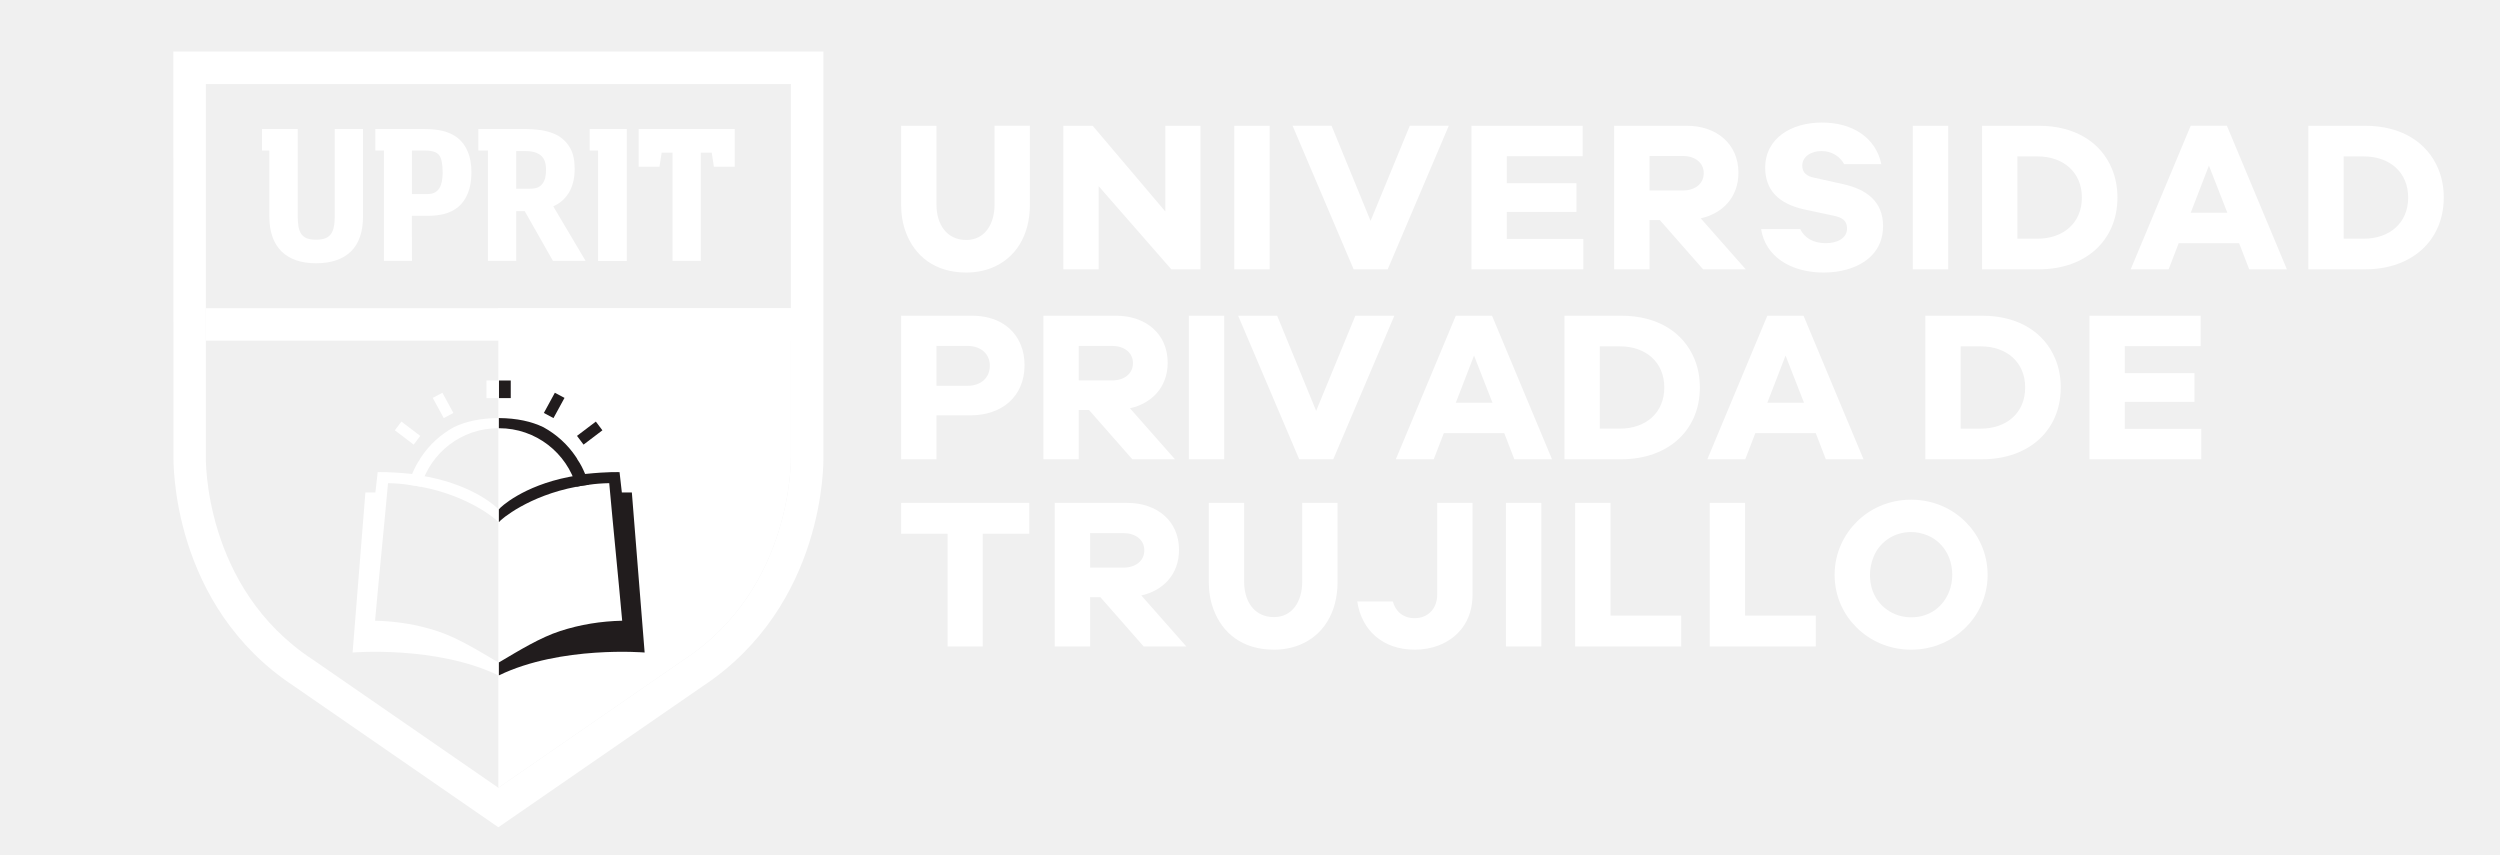
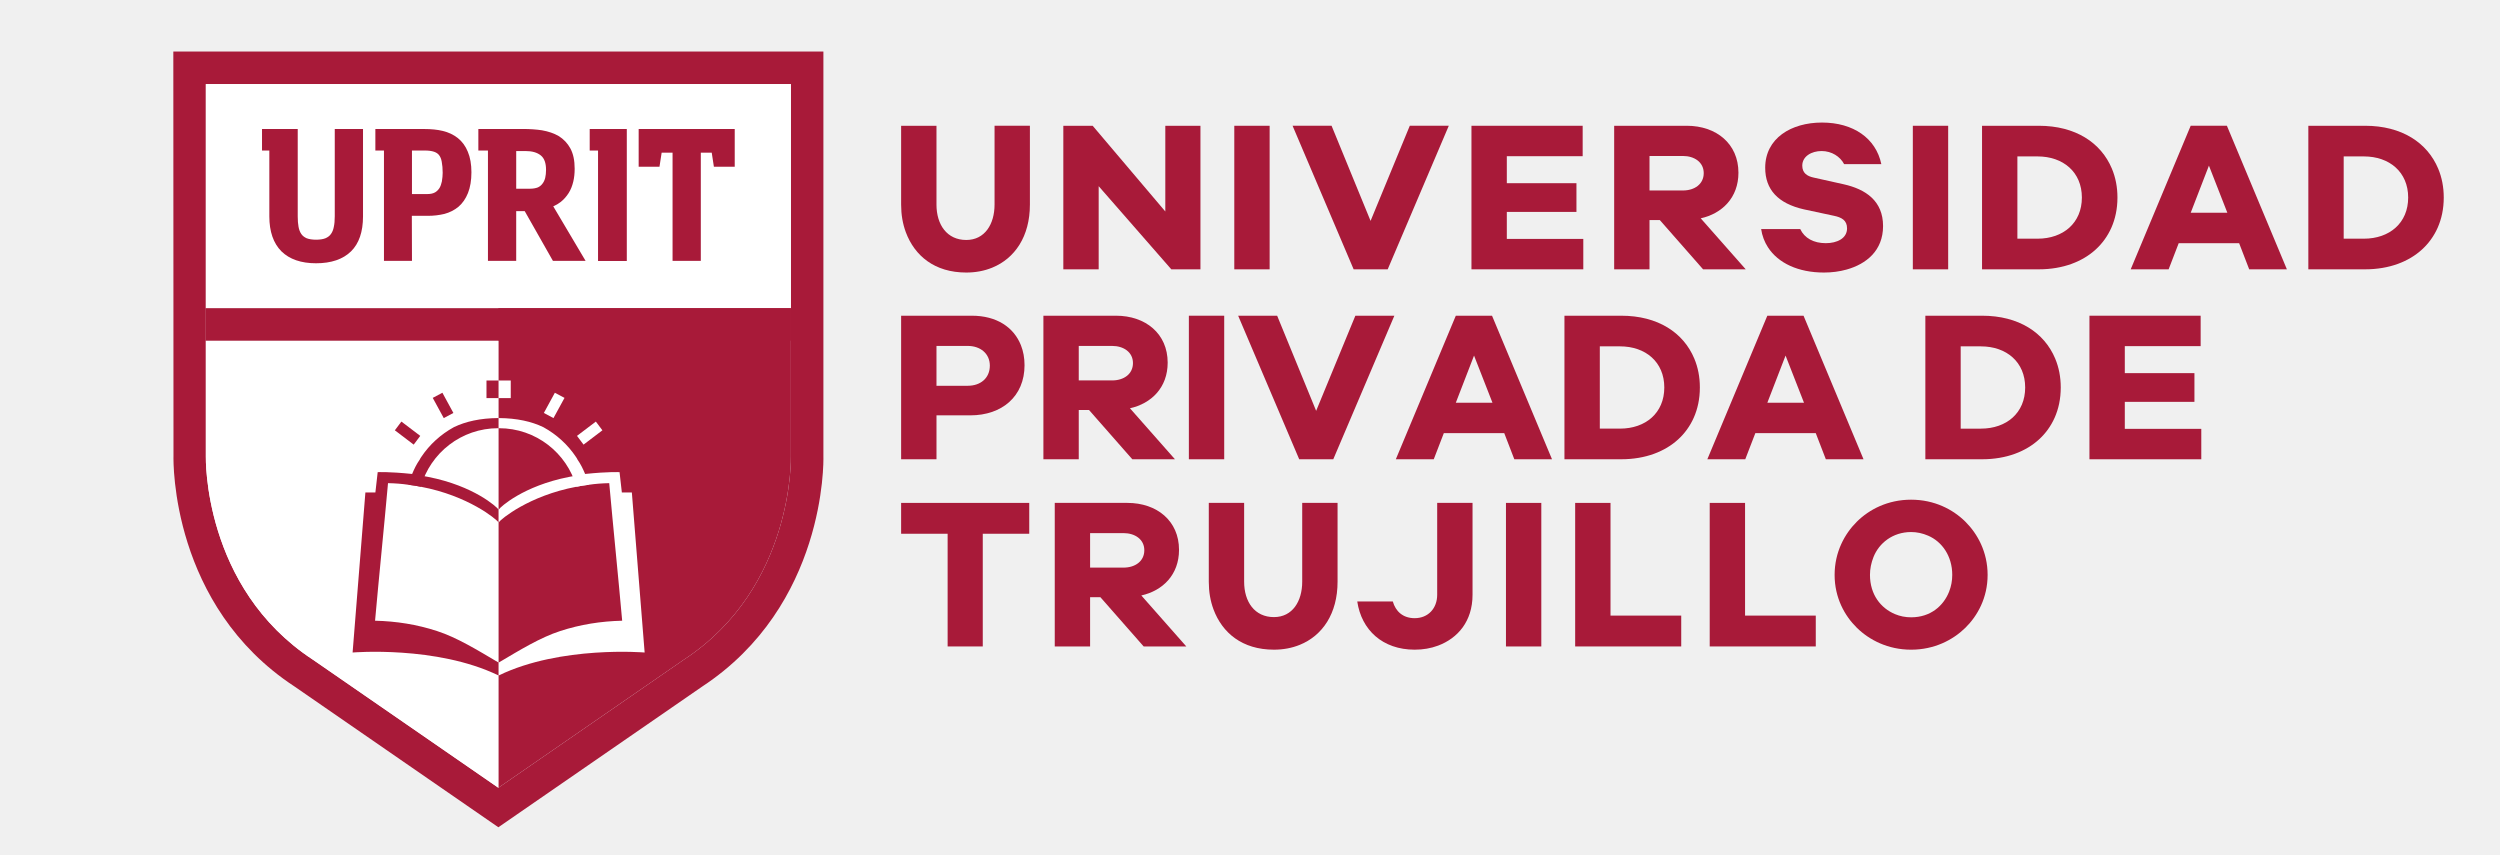
- <svg xmlns="http://www.w3.org/2000/svg" width="2000" height="684" viewBox="0 0 2000 684" fill="none">
-   <path d="M658.72 365.25V41.25H138.66L138.79 364.6C138.66 369.54 136.97 484.6 235.65 549.22L398.69 661.81L561.6 549.35C660.54 484.35 658.85 369.41 658.72 365.25ZM547.04 527.77L398.69 630.22L250.35 527.77C162.07 470.04 164.67 365.25 164.67 365.25V67.26H632.72V365.25C632.72 365.25 635.32 470.05 547.04 527.77Z" fill="white" />
-   <path d="M547.04 527.77L398.69 630.22V246.55H632.72V365.25C632.72 365.25 635.32 470.05 547.04 527.77Z" fill="white" />
-   <path d="M632.72 246.55H164.67V272.55H632.72V246.55Z" fill="white" />
-   <path d="M267.8 173.159C267.8 176.629 267.57 179.179 267.04 181.569C266.61 183.819 265.87 185.679 264.74 187.209C263.79 188.599 262.44 189.659 260.55 190.529C256.78 192.179 249.07 192.159 245.23 190.569C243.31 189.659 241.99 188.589 241.04 187.199C239.99 185.679 239.24 183.749 238.83 181.449C238.4 179.229 238.18 176.449 238.18 173.169V103.199H209.61V120.439H215.47V173.159C215.47 185.249 218.72 194.639 225.15 201.079C231.59 207.409 240.9 210.619 252.83 210.619C264.97 210.619 274.4 207.409 280.83 201.079C287.18 194.849 290.41 185.449 290.41 173.159V103.199H267.81V173.159H267.8Z" fill="white" />
-   <path d="M366.3 110.48C362.87 107.76 358.76 105.81 354.1 104.72C349.85 103.7 345.03 103.21 339.38 103.21H300.29V120.43H307.17V208.69H329.58L329.47 172.66H342.4C346.91 172.66 351.16 172.17 355.49 171.14C359.72 170.02 363.5 168.11 366.8 165.39C370.03 162.62 372.58 158.93 374.38 154.42C376.21 149.85 377.14 144.26 377.14 137.82C377.14 131.42 376.17 125.9 374.26 121.41C372.49 116.99 369.73 113.21 366.3 110.48ZM354.14 138.24C354.14 140.3 353.93 142.53 353.49 145.22C353.03 147.37 352.36 149.17 351.54 150.5C350.55 152 349.38 153.12 348.04 153.9C346.41 154.8 344.47 155.23 342.11 155.23H329.57V120.42H339.87C342.92 120.42 345.39 120.76 347.36 121.44C349.1 122.07 350.38 122.94 351.26 124.11C352.31 125.47 352.98 127.13 353.38 129.33C353.88 131.89 354.14 134.96 354.14 138.24Z" fill="white" />
-   <path d="M448.46 161.64C451.01 159.65 453.2 157.19 454.98 154.33C456.57 151.8 457.77 148.84 458.63 145.26C459.36 142.21 459.73 138.75 459.73 134.98C459.73 128.33 458.61 123.03 456.3 118.75C454.07 114.63 450.93 111.3 446.85 108.78C443.1 106.63 438.79 105.16 433.58 104.23C428.98 103.53 423.91 103.18 418.52 103.18H382.68V120.42H390.36V208.68H412.96V168.9H419.77L442.33 208.68H468.46L442.61 165.07C444.86 164.08 446.83 162.93 448.46 161.64ZM436.83 135.9C436.83 138.25 436.6 140.43 436.14 142.42C435.62 144.31 434.9 145.81 433.84 147.11C432.94 148.3 431.75 149.25 430.31 149.92C429.06 150.4 427 150.97 424.19 150.97H412.97V120.83H420.35C425.77 120.83 429.82 122.01 432.75 124.43C435.49 126.72 436.83 130.47 436.83 135.9Z" fill="white" />
-   <path d="M471.76 120.429H478.43V208.789H501.44V103.199H471.76V120.429Z" fill="white" />
-   <path d="M510.93 103.199V133.379H527.59L529.32 122.149H538.05V208.689H560.65V122.149H569.39L571.11 133.379H587.78V103.199H510.93Z" fill="white" />
-   <path d="M398.58 304.4H389.19V318.48H398.58V304.4Z" fill="white" />
-   <path d="M353.91 314.19L362.71 330.37L355 334.47L346.19 318.3L353.91 314.19Z" fill="white" />
-   <path d="M321.12 337.261L336.2 348.701L330.96 355.701L315.88 344.251L321.12 337.261Z" fill="white" />
-   <path d="M342.55 381.531C379.28 388.741 397.51 405.661 398.69 407.501V417.601H398.56C396.99 415.371 374.82 396.611 336.65 389.401C333.5 388.741 330.22 388.221 326.81 387.831C321.56 387.041 316.19 386.651 310.41 386.521C307.13 423.111 303.33 459.711 300.05 496.571C316.97 496.961 333.63 499.591 349.63 504.831C365.5 509.951 382.16 520.181 398.55 529.881H398.68V540.241H398.55C349.1 516.371 282.08 522.011 282.08 522.011L292.31 393.991H300.31L302.15 377.731C302.15 377.731 310.54 377.201 329.69 379.171L342.55 381.531Z" fill="white" />
-   <path d="M398.56 334.441C384.13 334.571 372.59 337.191 363.28 341.651C363.15 341.781 363.02 341.781 363.02 341.781C352.53 347.551 343.61 355.681 337.05 365.521C336.53 366.181 336.13 366.961 335.74 367.751C333.25 371.291 331.41 375.101 329.71 379.161C328.53 381.911 327.61 384.801 326.82 387.821C330.23 388.211 333.51 388.741 336.66 389.391C344.27 362.371 369.06 342.561 398.57 342.561H398.7V334.431H398.56V334.441Z" fill="white" />
-   <path d="M408.6 304.4H399.21V318.48H408.6V304.4Z" fill="#211C1D" />
-   <path d="M443.89 314.19L435.08 330.37L442.79 334.47L451.61 318.3L443.89 314.19Z" fill="#211C1D" />
-   <path d="M476.68 337.261L461.6 348.701L466.84 355.701L481.92 344.251L476.68 337.261Z" fill="#211C1D" />
-   <path d="M455.24 381.531C418.51 388.741 400.28 405.661 399.1 407.501V417.601H399.23C400.8 415.371 422.97 396.611 461.14 389.401C464.29 388.741 467.57 388.221 470.98 387.831C476.23 387.041 481.6 386.651 487.38 386.521C490.66 423.111 494.46 459.711 497.74 496.571C480.82 496.961 464.16 499.591 448.16 504.831C432.29 509.951 415.63 520.181 399.24 529.881H399.11V540.241H399.24C448.69 516.371 515.71 522.011 515.71 522.011L505.48 393.991H497.48L495.64 377.731C495.64 377.731 487.25 377.201 468.1 379.171L455.24 381.531Z" fill="#211C1D" />
-   <path d="M399.1 334.44V342.57H399.23C428.74 342.57 453.53 362.38 461.14 389.4C464.29 388.74 467.57 388.22 470.98 387.83C470.19 384.81 469.27 381.93 468.09 379.17C466.38 375.1 464.55 371.3 462.06 367.76C461.67 366.97 461.27 366.19 460.75 365.53C454.19 355.69 445.27 347.56 434.78 341.79C434.78 341.79 434.65 341.79 434.52 341.66C425.21 337.2 413.66 334.58 399.24 334.45H399.1V334.44Z" fill="#211C1D" />
-   <path d="M795.64 163.69V100.61H823.92V163.69C823.92 189.1 811.92 206.77 793.67 214.17C787.33 216.74 780.44 218.03 773.01 218.03C747.65 218.03 731.67 204.58 724.67 185.81C722.16 179.07 720.9 171.69 720.9 163.7V100.62H749.18V163.7C749.18 179.76 757.59 191.98 773.01 191.98C787.83 191.98 795.64 179.33 795.64 163.69Z" fill="white" />
-   <path d="M960.36 215.46H937.05L878.94 148.95V215.46H850.66V100.62H874.14L932.25 169.18V100.62H960.36V215.46Z" fill="white" />
-   <path d="M987.43 215.46V100.62H1015.71V215.47H987.43V215.46Z" fill="white" />
-   <path d="M1110.16 215.46H1082.91L1034.06 100.61H1065.26L1096.46 176.72L1127.83 100.61H1159.03L1110.16 215.46Z" fill="white" />
-   <path d="M1266.65 215.46H1177.17V100.62H1266.13V124.96H1205.45V146.56H1261.16V169.53H1205.45V191.13H1266.64V215.46H1266.65Z" fill="white" />
-   <path d="M1360.58 174.66L1396.58 215.46H1362.47L1327.84 176.03H1319.61V215.46H1291.33V100.62H1349.44C1373.07 100.62 1390.75 115 1390.75 138.16C1390.75 158.2 1377.63 170.88 1360.58 174.66ZM1346.35 124.78H1319.61V152.38H1346.35C1355.59 152.38 1362.98 147.35 1362.98 138.5C1362.98 129.73 1355.44 124.78 1346.35 124.78Z" fill="white" />
-   <path d="M1441.82 132.5C1441.82 138.35 1445.59 140.96 1451.08 142.1L1474.91 147.41C1492.62 151.39 1506.45 160.73 1506.45 180.83C1506.45 200.55 1493.01 211.23 1477.31 215.63C1471.6 217.23 1465.54 218.03 1459.14 218.03C1438.57 218.03 1422.6 210.51 1414.4 197.89C1411.54 193.49 1409.71 188.6 1408.91 183.23H1440.18C1443.6 190.52 1450.88 194.54 1460.67 194.54C1469.46 194.54 1477.64 190.83 1477.64 182.71C1477.64 176.19 1473.28 173.89 1467.01 172.6L1443.01 167.46C1422.44 162.78 1412.16 151.69 1412.16 134.21C1412.16 110.6 1432.95 98.04 1457.58 98.04C1482.62 98.04 1500.74 110.58 1505.06 131.29H1475.29C1472.16 125.3 1465.41 120.83 1457.24 120.83C1449.27 120.84 1441.82 125.03 1441.82 132.5Z" fill="white" />
-   <path d="M1530.26 215.46V100.62H1558.54V215.47H1530.26V215.46Z" fill="white" />
-   <path d="M1631.05 100.62C1660.34 100.62 1680.78 114.11 1689.5 134.9C1692.47 141.98 1693.96 149.7 1693.96 158.04C1693.96 176.39 1686.75 190.25 1676.65 199.52C1666.14 209.17 1650.61 215.46 1631.05 215.46H1585.63V100.62H1631.05ZM1630.02 125.13H1613.91V190.95H1630.02C1650.62 190.95 1665.5 178.36 1665.5 158.04C1665.5 137.72 1650.62 125.13 1630.02 125.13Z" fill="white" />
-   <path d="M1799.36 215.46L1791.3 194.55H1742.96L1734.9 215.46H1704.56L1752.55 100.61H1781.52L1829.51 215.46H1799.36ZM1767.14 132.5L1752.57 170.21H1781.88L1767.14 132.5Z" fill="white" />
-   <path d="M1892.09 100.62C1921.38 100.62 1941.82 114.11 1950.54 134.9C1953.51 141.98 1955 149.7 1955 158.04C1955 176.39 1947.79 190.25 1937.69 199.52C1927.18 209.17 1911.65 215.46 1892.09 215.46H1846.67V100.62H1892.09ZM1891.06 125.13H1874.95V190.95H1891.06C1911.66 190.95 1926.54 178.36 1926.54 158.04C1926.54 137.72 1911.66 125.13 1891.06 125.13Z" fill="white" />
-   <path d="M776.27 332.28H749.19V367.42H720.9V252.57H777.47C797.38 252.57 811 261.83 816.72 276.14C818.66 281 819.63 286.34 819.63 292.17C819.64 317.07 801.61 332.28 776.27 332.28ZM774.21 276.74H749.18V308.62H774.21C784.45 308.62 791.87 302.49 791.87 292.51C791.87 282.82 784.25 276.74 774.21 276.74Z" fill="white" />
-   <path d="M903.96 326.62L939.96 367.42H905.85L871.22 328H863V367.42H834.72V252.57H892.83C916.46 252.57 934.14 266.95 934.14 290.11C934.13 310.16 921.01 322.83 903.96 326.62ZM889.74 276.74H863V304.34H889.74C898.98 304.34 906.37 299.3 906.37 290.45C906.36 281.69 898.83 276.74 889.74 276.74Z" fill="white" />
-   <path d="M951.09 367.42V252.57H979.37V367.42H951.09Z" fill="white" />
-   <path d="M1066.62 367.42H1039.37L990.52 252.57H1021.72L1052.92 328.68L1084.29 252.57H1115.49L1066.62 367.42Z" fill="white" />
-   <path d="M1211.46 367.42L1203.4 346.51H1155.06L1147 367.42H1116.66L1164.65 252.57H1193.62L1241.61 367.42H1211.46ZM1179.23 284.46L1164.66 322.17H1193.97L1179.23 284.46Z" fill="white" />
-   <path d="M1296.98 252.57C1326.27 252.57 1346.71 266.06 1355.43 286.85C1358.4 293.93 1359.89 301.65 1359.89 309.99C1359.89 328.34 1352.68 342.2 1342.58 351.47C1332.07 361.12 1316.54 367.41 1296.98 367.41H1251.56V252.57H1296.98ZM1295.96 277.08H1279.85V342.9H1295.96C1316.56 342.9 1331.44 330.31 1331.44 309.99C1331.44 289.67 1316.56 277.08 1295.96 277.08Z" fill="white" />
-   <path d="M1460.67 367.42L1452.61 346.51H1404.27L1396.21 367.42H1365.87L1413.86 252.57H1442.83L1490.82 367.42H1460.67ZM1428.45 284.46L1413.88 322.17H1443.19L1428.45 284.46Z" fill="white" />
-   <path d="M1585.69 252.57C1614.98 252.57 1635.42 266.06 1644.14 286.85C1647.11 293.93 1648.6 301.65 1648.6 309.99C1648.6 328.34 1641.39 342.2 1631.29 351.47C1620.78 361.12 1605.25 367.41 1585.7 367.41H1540.28V252.57H1585.69ZM1584.66 277.09H1568.55V342.91H1584.66C1605.26 342.91 1620.14 330.32 1620.14 310C1620.14 289.67 1605.26 277.09 1584.66 277.09Z" fill="white" />
-   <path d="M1761.04 367.42H1671.56V252.57H1760.52V276.91H1699.84V298.51H1755.55V321.48H1699.84V343.08H1761.03V367.42H1761.04Z" fill="white" />
-   <path d="M786.21 427V517.16H758.1V427H720.9V402.32H823.4V427H786.21Z" fill="white" />
-   <path d="M913.05 476.37L949.05 517.17H914.94L880.31 477.75H872.08V517.17H843.8V402.32H901.91C925.54 402.32 943.22 416.7 943.22 439.86C943.22 459.9 930.1 472.58 913.05 476.37ZM898.82 426.49H872.08V454.09H898.82C908.06 454.09 915.45 449.05 915.45 440.2C915.45 431.44 907.91 426.49 898.82 426.49Z" fill="white" />
-   <path d="M1041.77 465.4V402.32H1070.05V465.4C1070.05 490.81 1058.05 508.48 1039.8 515.88C1033.46 518.45 1026.57 519.74 1019.14 519.74C993.78 519.74 977.8 506.29 970.8 487.51C968.29 480.77 967.03 473.4 967.03 465.4V402.32H995.31V465.4C995.31 481.46 1003.72 493.68 1019.14 493.68C1033.96 493.68 1041.77 481.03 1041.77 465.4Z" fill="white" />
-   <path d="M1149.75 475.85V402.31H1178.03V475.85C1178.03 497.03 1166.22 510.57 1150.52 516.48C1144.75 518.65 1138.49 519.74 1131.75 519.74C1105.95 519.74 1089.15 503.88 1085.81 481.17H1114.24C1116.47 489.01 1122.28 494.54 1131.75 494.54C1142.54 494.54 1149.75 486.67 1149.75 475.85Z" fill="white" />
-   <path d="M1204.77 517.16V402.32H1233.05V517.17H1204.77V517.16Z" fill="white" />
-   <path d="M1344.98 517.16H1260.13V402.32H1288.41V492.48H1344.98V517.16Z" fill="white" />
-   <path d="M1452.62 517.16H1367.77V402.32H1396.05V492.48H1452.62V517.16Z" fill="white" />
-   <path d="M1572.26 417.32C1582.07 427.04 1590.09 441.65 1590.09 459.92C1590.09 478.13 1582.09 492.63 1572.26 502.26C1562.31 512 1547.43 519.75 1528.89 519.75C1510.36 519.75 1495.46 511.99 1485.52 502.26C1475.68 492.62 1467.69 478.15 1467.69 459.92C1467.69 441.67 1475.71 427.03 1485.52 417.32C1495.45 407.49 1510.3 399.75 1528.89 399.75C1547.46 399.75 1562.34 407.5 1572.26 417.32ZM1559.31 473.28C1560.97 469.05 1561.8 464.6 1561.8 459.91C1561.8 444.82 1553.62 433.32 1542.52 428.54C1538.01 426.6 1533.46 425.63 1528.89 425.63C1514.23 425.63 1503.24 434.45 1498.81 445.6C1496.92 450.34 1495.98 455.11 1495.98 459.91C1495.98 475.72 1504.64 486.5 1515.95 491.28C1520.01 492.99 1524.32 493.85 1528.89 493.85C1544.42 493.85 1554.84 484.69 1559.31 473.28Z" fill="white" />
+ <svg xmlns="http://www.w3.org/2000/svg" version="1.1" id="Capa_1" x="0px" y="0px" viewBox="0 0 2000 684" style="enable-background:new 0 0 2000 684;" xml:space="preserve">
+   <style type="text/css">
+ 	.st0{fill:#A81A39;}
+ 	.st1{fill:#FFFFFF;}
+ </style>
+   <g>
+     <g>
+       <g>
+         <g>
+           <g>
+             <path class="st0" d="M658.72,365.25v-324H138.66l0.13,323.35c-0.13,4.94-1.82,120,96.86,184.62l163.04,112.59L561.6,549.35       C660.54,484.35,658.85,369.41,658.72,365.25z M547.04,527.77L398.69,630.22L250.35,527.77       c-88.28-57.73-85.68-162.52-85.68-162.52V67.26h468.05v297.99C632.72,365.25,635.32,470.05,547.04,527.77z" />
+           </g>
+         </g>
+         <rect x="164.67" y="67.26" class="st1" width="468.05" height="179.29" />
+         <path class="st0" d="M547.04,527.77L398.69,630.22V246.55h234.03v118.7C632.72,365.25,635.32,470.05,547.04,527.77z" />
+         <path class="st1" d="M398.69,272.55v357.67L250.35,527.77c-88.28-57.73-85.68-162.52-85.68-162.52v-92.7H398.69z" />
+         <g>
+           <g>
+             <rect x="164.67" y="246.55" class="st0" width="468.05" height="26" />
+           </g>
+         </g>
+         <g>
+           <g>
+             <path class="st0" d="M267.8,173.16c0,3.47-0.23,6.02-0.76,8.41c-0.43,2.25-1.17,4.11-2.3,5.64c-0.95,1.39-2.3,2.45-4.19,3.32       c-3.77,1.65-11.48,1.63-15.32,0.04c-1.92-0.91-3.24-1.98-4.19-3.37c-1.05-1.52-1.8-3.45-2.21-5.75c-0.43-2.22-0.65-5-0.65-8.28       V103.2h-28.57v17.24h5.86v52.72c0,12.09,3.25,21.48,9.68,27.92c6.44,6.33,15.75,9.54,27.68,9.54c12.14,0,21.57-3.21,28-9.54       c6.35-6.23,9.58-15.63,9.58-27.92V103.2h-22.6V173.16z" />
+             <path class="st0" d="M366.3,110.48c-3.43-2.72-7.54-4.67-12.2-5.76c-4.25-1.02-9.07-1.51-14.72-1.51h-39.09v17.22h6.88v88.26       h22.41l-0.11-36.03h12.93c4.51,0,8.76-0.49,13.09-1.52c4.23-1.12,8.01-3.03,11.31-5.75c3.23-2.77,5.78-6.46,7.58-10.97       c1.83-4.57,2.76-10.16,2.76-16.6c0-6.4-0.97-11.92-2.88-16.41C372.49,116.99,369.73,113.21,366.3,110.48z M354.14,138.24       c0,2.06-0.21,4.29-0.65,6.98c-0.46,2.15-1.13,3.95-1.95,5.28c-0.99,1.5-2.16,2.62-3.5,3.4c-1.63,0.9-3.57,1.33-5.93,1.33       h-12.54v-34.81h10.3c3.05,0,5.52,0.34,7.49,1.02c1.74,0.63,3.02,1.5,3.9,2.67c1.05,1.36,1.72,3.02,2.12,5.22       C353.88,131.89,354.14,134.96,354.14,138.24z" />
+             <path class="st0" d="M448.46,161.64c2.55-1.99,4.74-4.45,6.52-7.31c1.59-2.53,2.79-5.49,3.65-9.07       c0.73-3.05,1.1-6.51,1.1-10.28c0-6.65-1.12-11.95-3.43-16.23c-2.23-4.12-5.37-7.45-9.45-9.97c-3.75-2.15-8.06-3.62-13.27-4.55       c-4.6-0.7-9.67-1.05-15.06-1.05h-35.84v17.24h7.68v88.26h22.6v-39.78h6.81l22.56,39.78h26.13l-25.85-43.61       C444.86,164.08,446.83,162.93,448.46,161.64z M436.83,135.9c0,2.35-0.23,4.53-0.69,6.52c-0.52,1.89-1.24,3.39-2.3,4.69       c-0.9,1.19-2.09,2.14-3.53,2.81c-1.25,0.48-3.31,1.05-6.12,1.05h-11.22v-30.14h7.38c5.42,0,9.47,1.18,12.4,3.6       C435.49,126.72,436.83,130.47,436.83,135.9z" />
+             <polygon class="st0" points="471.76,120.43 478.43,120.43 478.43,208.79 501.44,208.79 501.44,103.2 471.76,103.2      " />
+             <polygon class="st0" points="510.93,103.2 510.93,133.38 527.59,133.38 529.32,122.15 538.05,122.15 538.05,208.69        560.65,208.69 560.65,122.15 569.39,122.15 571.11,133.38 587.78,133.38 587.78,103.2      " />
+           </g>
+         </g>
+         <g>
+           <g>
+             <g>
+               <rect id="XMLID_00000027574227925323286240000003504140264806897321_" x="389.19" y="304.4" class="st0" width="9.39" height="14.08" />
+               <polygon id="XMLID_00000170239428083952267480000017701268042488473781_" class="st0" points="353.91,314.19 362.71,330.37         355,334.47 346.19,318.3       " />
+               <polygon id="XMLID_00000141431284355926881620000003521800848253940614_" class="st0" points="321.12,337.26 336.2,348.7         330.96,355.7 315.88,344.25       " />
+               <path class="st0" d="M342.55,381.53c36.73,7.21,54.96,24.13,56.14,25.97v10.1h-0.13c-1.57-2.23-23.74-20.99-61.91-28.2        c-3.15-0.66-6.43-1.18-9.84-1.57c-5.25-0.79-10.62-1.18-16.4-1.31c-3.28,36.59-7.08,73.19-10.36,110.05        c16.92,0.39,33.58,3.02,49.58,8.26c15.87,5.12,32.53,15.35,48.92,25.05h0.13v10.36h-0.13        c-49.45-23.87-116.47-18.23-116.47-18.23l10.23-128.02h8l1.84-16.26c0,0,8.39-0.53,27.54,1.44L342.55,381.53z" />
+             </g>
+             <g>
+               <path class="st0" d="M398.56,334.44c-14.43,0.13-25.97,2.75-35.28,7.21c-0.13,0.13-0.26,0.13-0.26,0.13        c-10.49,5.77-19.41,13.9-25.97,23.74c-0.52,0.66-0.92,1.44-1.31,2.23c-2.49,3.54-4.33,7.35-6.03,11.41        c-1.18,2.75-2.1,5.64-2.89,8.66c3.41,0.39,6.69,0.92,9.84,1.57c7.61-27.02,32.4-46.83,61.91-46.83h0.13v-8.13H398.56z" />
+             </g>
+           </g>
+         </g>
+         <g>
+           <g>
+             <rect id="XMLID_00000005981700849301116640000000448214295583830167_" x="399.21" y="304.4" class="st1" width="9.39" height="14.08" />
+             <polygon id="XMLID_00000011731574345285332330000006064316517854660503_" class="st1" points="443.89,314.19 435.08,330.37        442.79,334.47 451.61,318.3      " />
+             <polygon id="XMLID_00000177481473001409020940000012616073472416475553_" class="st1" points="476.68,337.26 461.6,348.7        466.84,355.7 481.92,344.25      " />
+             <path class="st1" d="M455.24,381.53c-36.73,7.21-54.96,24.13-56.14,25.97v10.1h0.13c1.57-2.23,23.74-20.99,61.91-28.2       c3.15-0.66,6.43-1.18,9.84-1.57c5.25-0.79,10.62-1.18,16.4-1.31c3.28,36.59,7.08,73.19,10.36,110.05       c-16.92,0.39-33.58,3.02-49.58,8.26c-15.87,5.12-32.53,15.35-48.92,25.05h-0.13v10.36h0.13       c49.45-23.87,116.47-18.23,116.47-18.23l-10.23-128.02h-8l-1.84-16.26c0,0-8.39-0.53-27.54,1.44L455.24,381.53z" />
+           </g>
+           <g>
+             <path class="st1" d="M399.1,334.44v8.13h0.13c29.51,0,54.3,19.81,61.91,46.83c3.15-0.66,6.43-1.18,9.84-1.57       c-0.79-3.02-1.71-5.9-2.89-8.66c-1.71-4.07-3.54-7.87-6.03-11.41c-0.39-0.79-0.79-1.57-1.31-2.23       c-6.56-9.84-15.48-17.97-25.97-23.74c0,0-0.13,0-0.26-0.13c-9.31-4.46-20.86-7.08-35.28-7.21H399.1z" />
+           </g>
+         </g>
+       </g>
+     </g>
+     <g>
+       <g>
+         <path class="st0" d="M795.64,163.69v-63.08h28.28l0,63.08c0,25.41-12,43.08-30.25,50.48c-6.34,2.57-13.23,3.86-20.66,3.86     c-25.36,0-41.34-13.45-48.34-32.22c-2.51-6.74-3.77-14.12-3.77-22.11v-63.08h28.28v63.08c0,16.06,8.41,28.28,23.83,28.28     C787.83,191.98,795.64,179.33,795.64,163.69z" />
+         <path class="st0" d="M960.36,215.46h-23.31l-58.11-66.51v66.51h-28.28V100.62h23.48l58.11,68.56v-68.56h28.11V215.46z" />
+         <path class="st0" d="M987.43,215.46V100.62h28.28v114.85H987.43z" />
+         <path class="st0" d="M1110.16,215.46h-27.25l-48.85-114.85h31.2l31.2,76.11l31.37-76.11h31.2L1110.16,215.46z" />
+         <path class="st0" d="M1266.65,215.46h-89.48V100.62h88.96v24.34h-60.68v21.6h55.71v22.97h-55.71v21.6h61.19V215.46z" />
+         <path class="st0" d="M1360.58,174.66l36,40.8h-34.11l-34.63-39.43h-8.23v39.43h-28.28V100.62h58.11     c23.63,0,41.31,14.38,41.31,37.54C1390.75,158.2,1377.63,170.88,1360.58,174.66z M1346.35,124.78h-26.74v27.6h26.74     c9.24,0,16.63-5.03,16.63-13.88C1362.98,129.73,1355.44,124.78,1346.35,124.78z" />
+         <path class="st0" d="M1441.82,132.5c0,5.85,3.77,8.46,9.26,9.6l23.83,5.31c17.71,3.98,31.54,13.32,31.54,33.42     c0,19.72-13.44,30.4-29.14,34.8c-5.71,1.6-11.77,2.4-18.17,2.4c-20.57,0-36.54-7.52-44.74-20.14c-2.86-4.4-4.69-9.29-5.49-14.66     h31.27c3.42,7.29,10.7,11.31,20.49,11.31c8.79,0,16.97-3.71,16.97-11.83c0-6.52-4.36-8.82-10.63-10.11l-24-5.14     c-20.57-4.68-30.85-15.77-30.85-33.25c0-23.61,20.79-36.17,45.42-36.17c25.04,0,43.16,12.54,47.48,33.25h-29.77     c-3.13-5.99-9.88-10.46-18.05-10.46C1449.27,120.84,1441.82,125.03,1441.82,132.5z" />
+         <path class="st0" d="M1530.26,215.46V100.62h28.28v114.85H1530.26z" />
+         <path class="st0" d="M1631.05,100.62c29.29,0,49.73,13.49,58.45,34.28c2.97,7.08,4.46,14.8,4.46,23.14     c0,18.35-7.21,32.21-17.31,41.48c-10.51,9.65-26.04,15.94-45.6,15.94h-45.42V100.62H1631.05z M1630.02,125.13h-16.11v65.82h16.11     c20.6,0,35.48-12.59,35.48-32.91C1665.5,137.72,1650.62,125.13,1630.02,125.13z" />
+         <path class="st0" d="M1799.36,215.46l-8.06-20.91h-48.34l-8.06,20.91h-30.34l47.99-114.85h28.97l47.99,114.85H1799.36z      M1767.14,132.5l-14.57,37.71h29.31L1767.14,132.5z" />
+         <path class="st0" d="M1892.09,100.62c29.29,0,49.73,13.49,58.45,34.28c2.97,7.08,4.46,14.8,4.46,23.14     c0,18.35-7.21,32.21-17.31,41.48c-10.51,9.65-26.04,15.94-45.6,15.94h-45.42V100.62H1892.09z M1891.06,125.13h-16.11v65.82h16.11     c20.6,0,35.48-12.59,35.48-32.91C1926.54,137.72,1911.66,125.13,1891.06,125.13z" />
+       </g>
+     </g>
+     <g>
+       <g>
+         <g>
+           <path class="st0" d="M776.27,332.28h-27.08v35.14H720.9V252.57h56.57c19.91,0,33.53,9.26,39.25,23.57      c1.94,4.86,2.91,10.2,2.91,16.03C819.64,317.07,801.61,332.28,776.27,332.28z M774.21,276.74h-25.03v31.88h25.03      c10.24,0,17.66-6.13,17.66-16.11C791.87,282.82,784.25,276.74,774.21,276.74z" />
+           <path class="st0" d="M903.96,326.62l36,40.8h-34.11l-34.63-39.42H863v39.42h-28.28V252.57h58.11      c23.63,0,41.31,14.38,41.31,37.54C934.13,310.16,921.01,322.83,903.96,326.62z M889.74,276.74H863v27.6h26.74      c9.24,0,16.63-5.04,16.63-13.89C906.36,281.69,898.83,276.74,889.74,276.74z" />
+           <path class="st0" d="M951.09,367.42V252.57h28.28v114.85H951.09z" />
+           <path class="st0" d="M1066.62,367.42h-27.25l-48.85-114.85h31.2l31.2,76.11l31.37-76.11h31.2L1066.62,367.42z" />
+           <path class="st0" d="M1211.46,367.42l-8.06-20.91h-48.34l-8.06,20.91h-30.34l47.99-114.85h28.97l47.99,114.85H1211.46z       M1179.23,284.46l-14.57,37.71h29.31L1179.23,284.46z" />
+           <path class="st0" d="M1296.98,252.57c29.29,0,49.73,13.49,58.45,34.28c2.97,7.08,4.46,14.8,4.46,23.14      c0,18.35-7.21,32.21-17.31,41.48c-10.51,9.65-26.04,15.94-45.6,15.94h-45.42V252.57H1296.98z M1295.96,277.08h-16.11v65.82      h16.11c20.6,0,35.48-12.59,35.48-32.91S1316.56,277.08,1295.96,277.08z" />
+           <path class="st0" d="M1460.67,367.42l-8.06-20.91h-48.34l-8.06,20.91h-30.34l47.99-114.85h28.97l47.99,114.85H1460.67z       M1428.45,284.46l-14.57,37.71h29.31L1428.45,284.46z" />
+         </g>
+       </g>
+       <g>
+         <g>
+           <path class="st0" d="M1585.69,252.57c29.29,0,49.73,13.49,58.45,34.28c2.97,7.08,4.46,14.8,4.46,23.14      c0,18.35-7.21,32.21-17.31,41.48c-10.51,9.65-26.04,15.94-45.59,15.94h-45.42V252.57H1585.69z M1584.66,277.09h-16.11v65.82      h16.11c20.6,0,35.48-12.59,35.48-32.91C1620.14,289.67,1605.26,277.09,1584.66,277.09z" />
+           <path class="st0" d="M1761.04,367.42h-89.48V252.57h88.96v24.34h-60.68v21.6h55.71v22.97h-55.71v21.6h61.19V367.42z" />
+         </g>
+       </g>
+     </g>
+     <g>
+       <path class="st0" d="M786.21,427v90.16H758.1V427h-37.2v-24.68h102.5V427H786.21z" />
+       <path class="st0" d="M913.05,476.37l36,40.8h-34.11l-34.63-39.42h-8.23v39.42H843.8V402.32h58.11c23.63,0,41.31,14.38,41.31,37.54    C943.22,459.9,930.1,472.58,913.05,476.37z M898.82,426.49h-26.74v27.6h26.74c9.24,0,16.63-5.04,16.63-13.89    C915.45,431.44,907.91,426.49,898.82,426.49z" />
+       <path class="st0" d="M1041.77,465.4v-63.08h28.28v63.08c0,25.41-12,43.08-30.25,50.48c-6.34,2.57-13.23,3.86-20.66,3.86    c-25.36,0-41.34-13.45-48.34-32.23c-2.51-6.74-3.77-14.11-3.77-22.11v-63.08h28.28v63.08c0,16.06,8.41,28.28,23.83,28.28    C1033.96,493.68,1041.77,481.03,1041.77,465.4z" />
+       <path class="st0" d="M1149.75,475.85v-73.54h28.28v73.54c0,21.18-11.81,34.72-27.51,40.63c-5.77,2.17-12.03,3.26-18.77,3.26    c-25.8,0-42.6-15.86-45.94-38.57h28.43c2.23,7.84,8.04,13.37,17.51,13.37C1142.54,494.54,1149.75,486.67,1149.75,475.85z" />
+       <path class="st0" d="M1204.77,517.16V402.32h28.28v114.85H1204.77z" />
+       <path class="st0" d="M1344.98,517.16h-84.85V402.32h28.28v90.16h56.57V517.16z" />
+       <path class="st0" d="M1452.62,517.16h-84.85V402.32h28.28v90.16h56.57V517.16z" />
+       <path class="st0" d="M1572.26,417.32c9.81,9.72,17.83,24.33,17.83,42.6c0,18.21-8,32.71-17.83,42.34    c-9.95,9.74-24.83,17.49-43.37,17.49c-18.53,0-33.43-7.76-43.37-17.49c-9.84-9.64-17.83-24.11-17.83-42.34    c0-18.25,8.02-32.89,17.83-42.6c9.93-9.83,24.78-17.57,43.37-17.57C1547.46,399.75,1562.34,407.5,1572.26,417.32z M1559.31,473.28    c1.66-4.23,2.49-8.68,2.49-13.37c0-15.09-8.18-26.59-19.28-31.37c-4.51-1.94-9.06-2.91-13.63-2.91    c-14.66,0-25.65,8.82-30.08,19.97c-1.89,4.74-2.83,9.51-2.83,14.31c0,15.81,8.66,26.59,19.97,31.37    c4.06,1.71,8.37,2.57,12.94,2.57C1544.42,493.85,1554.84,484.69,1559.31,473.28z" />
+     </g>
+   </g>
</svg>
